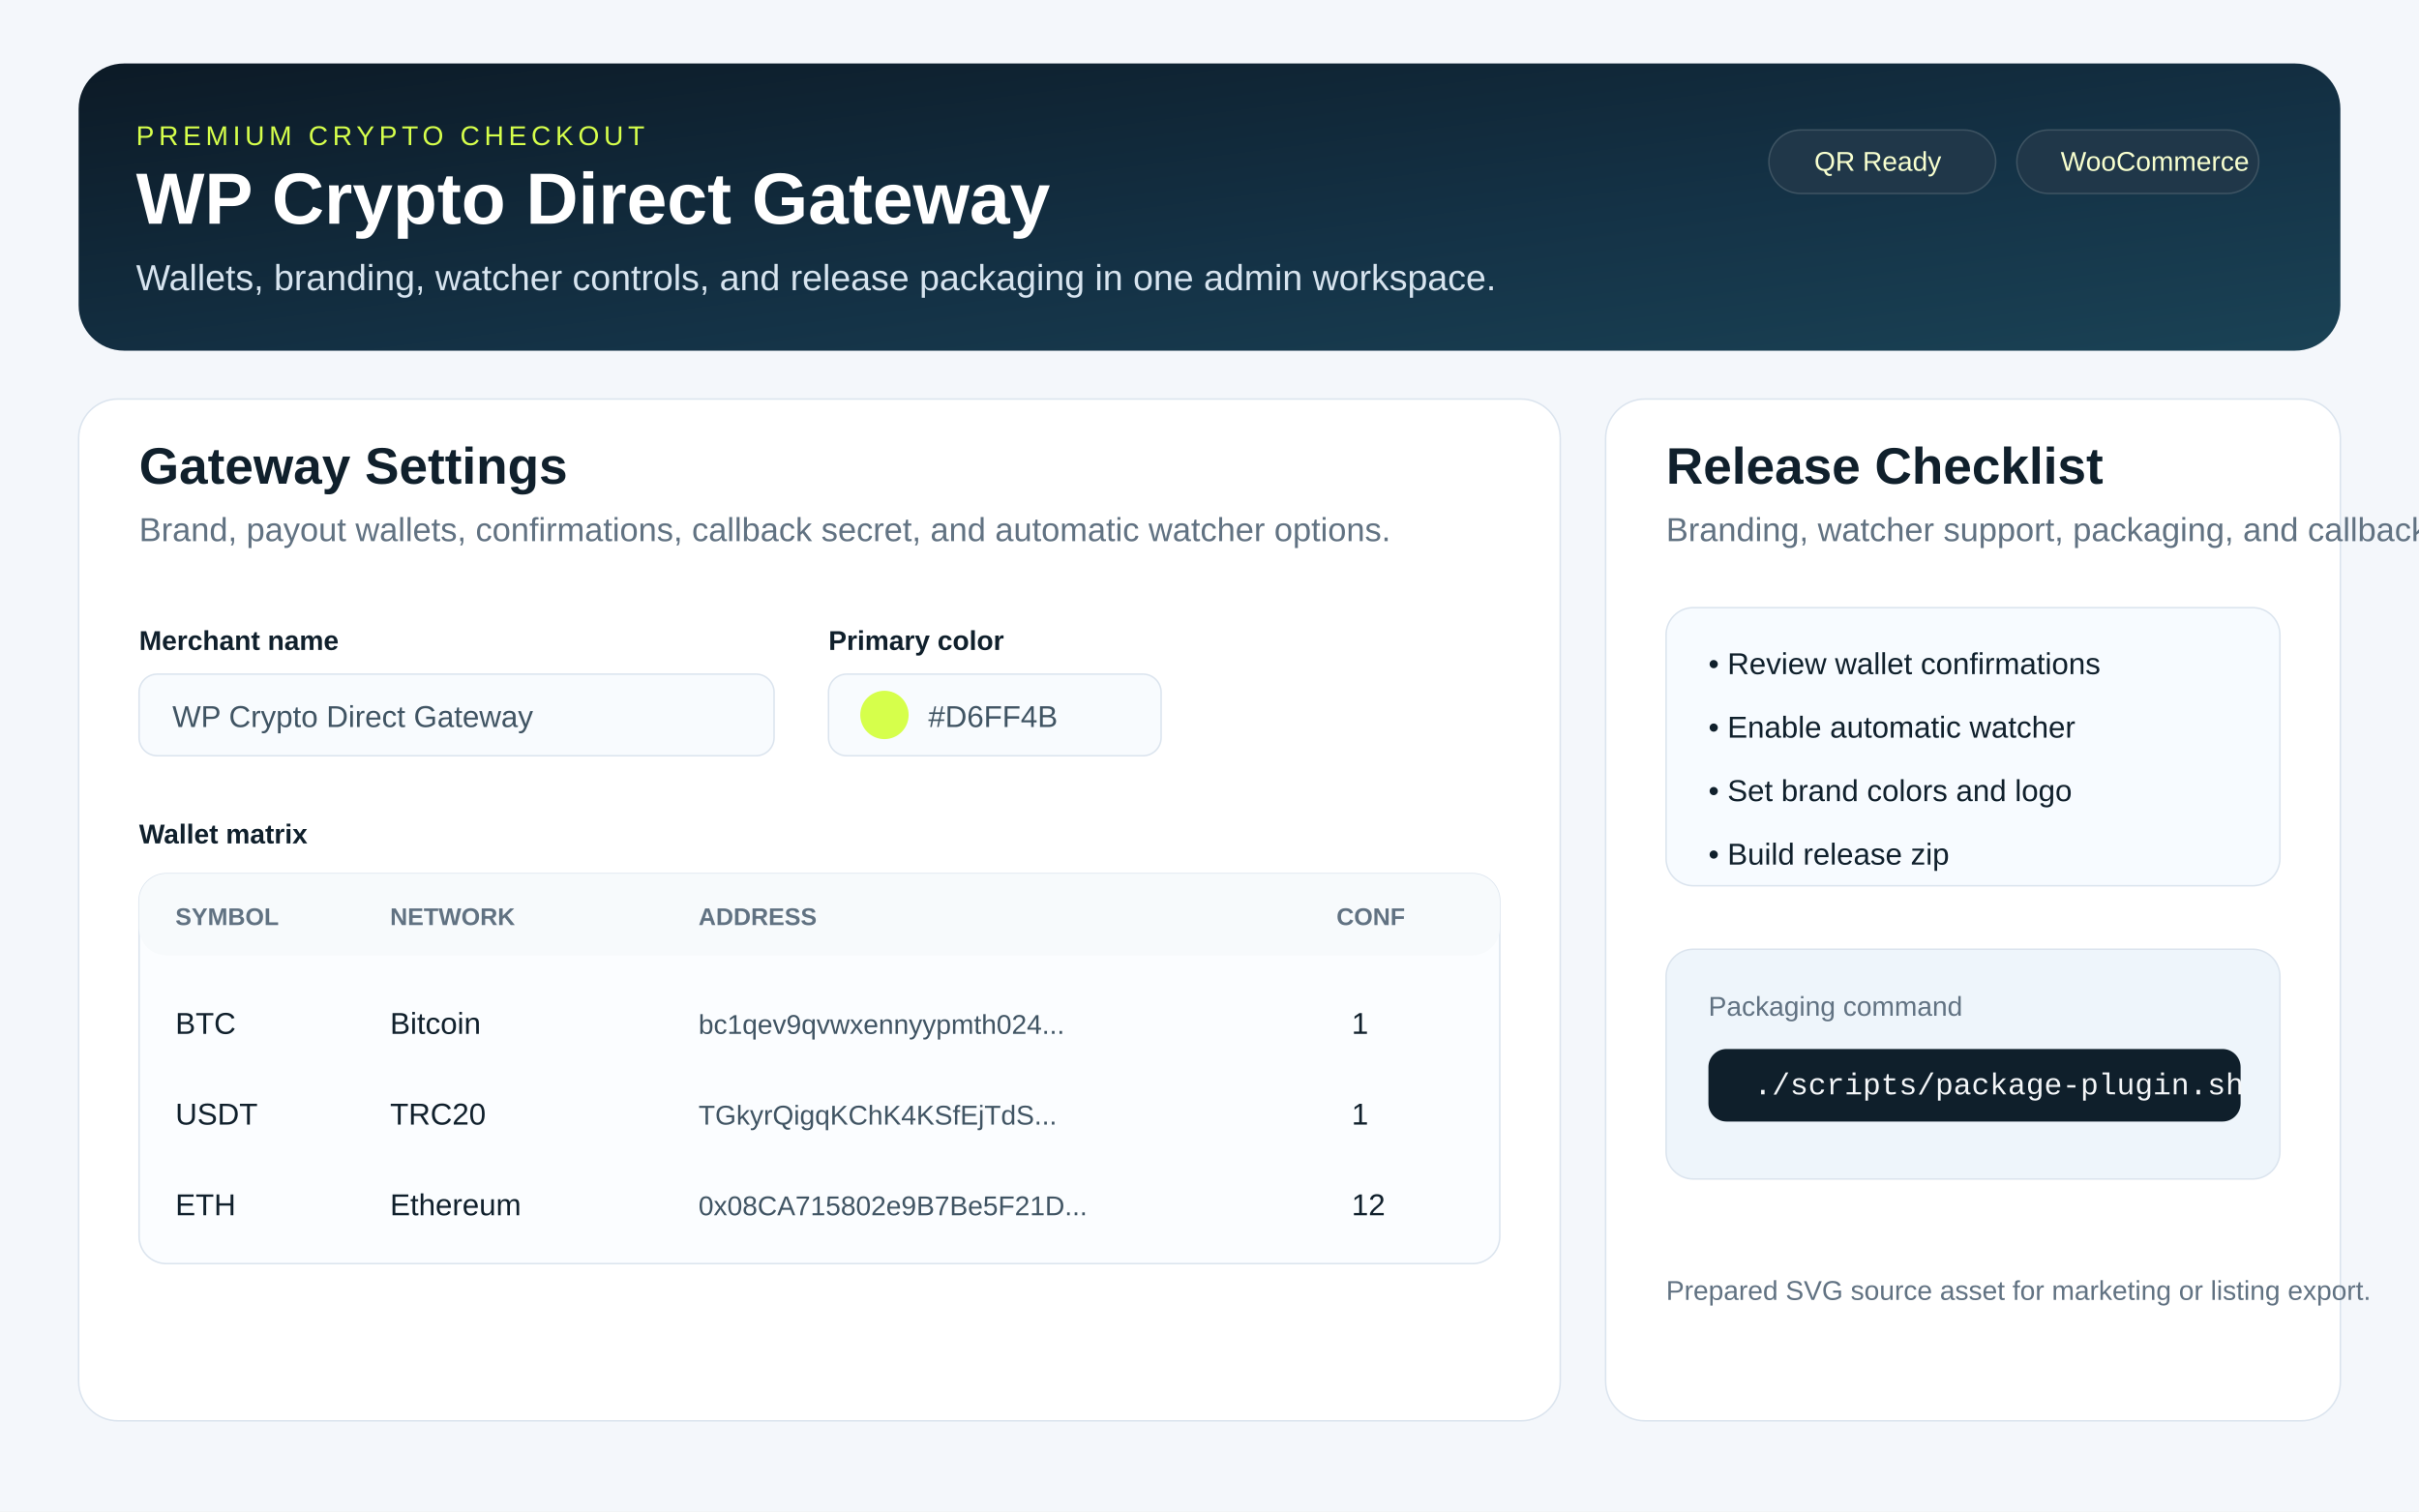
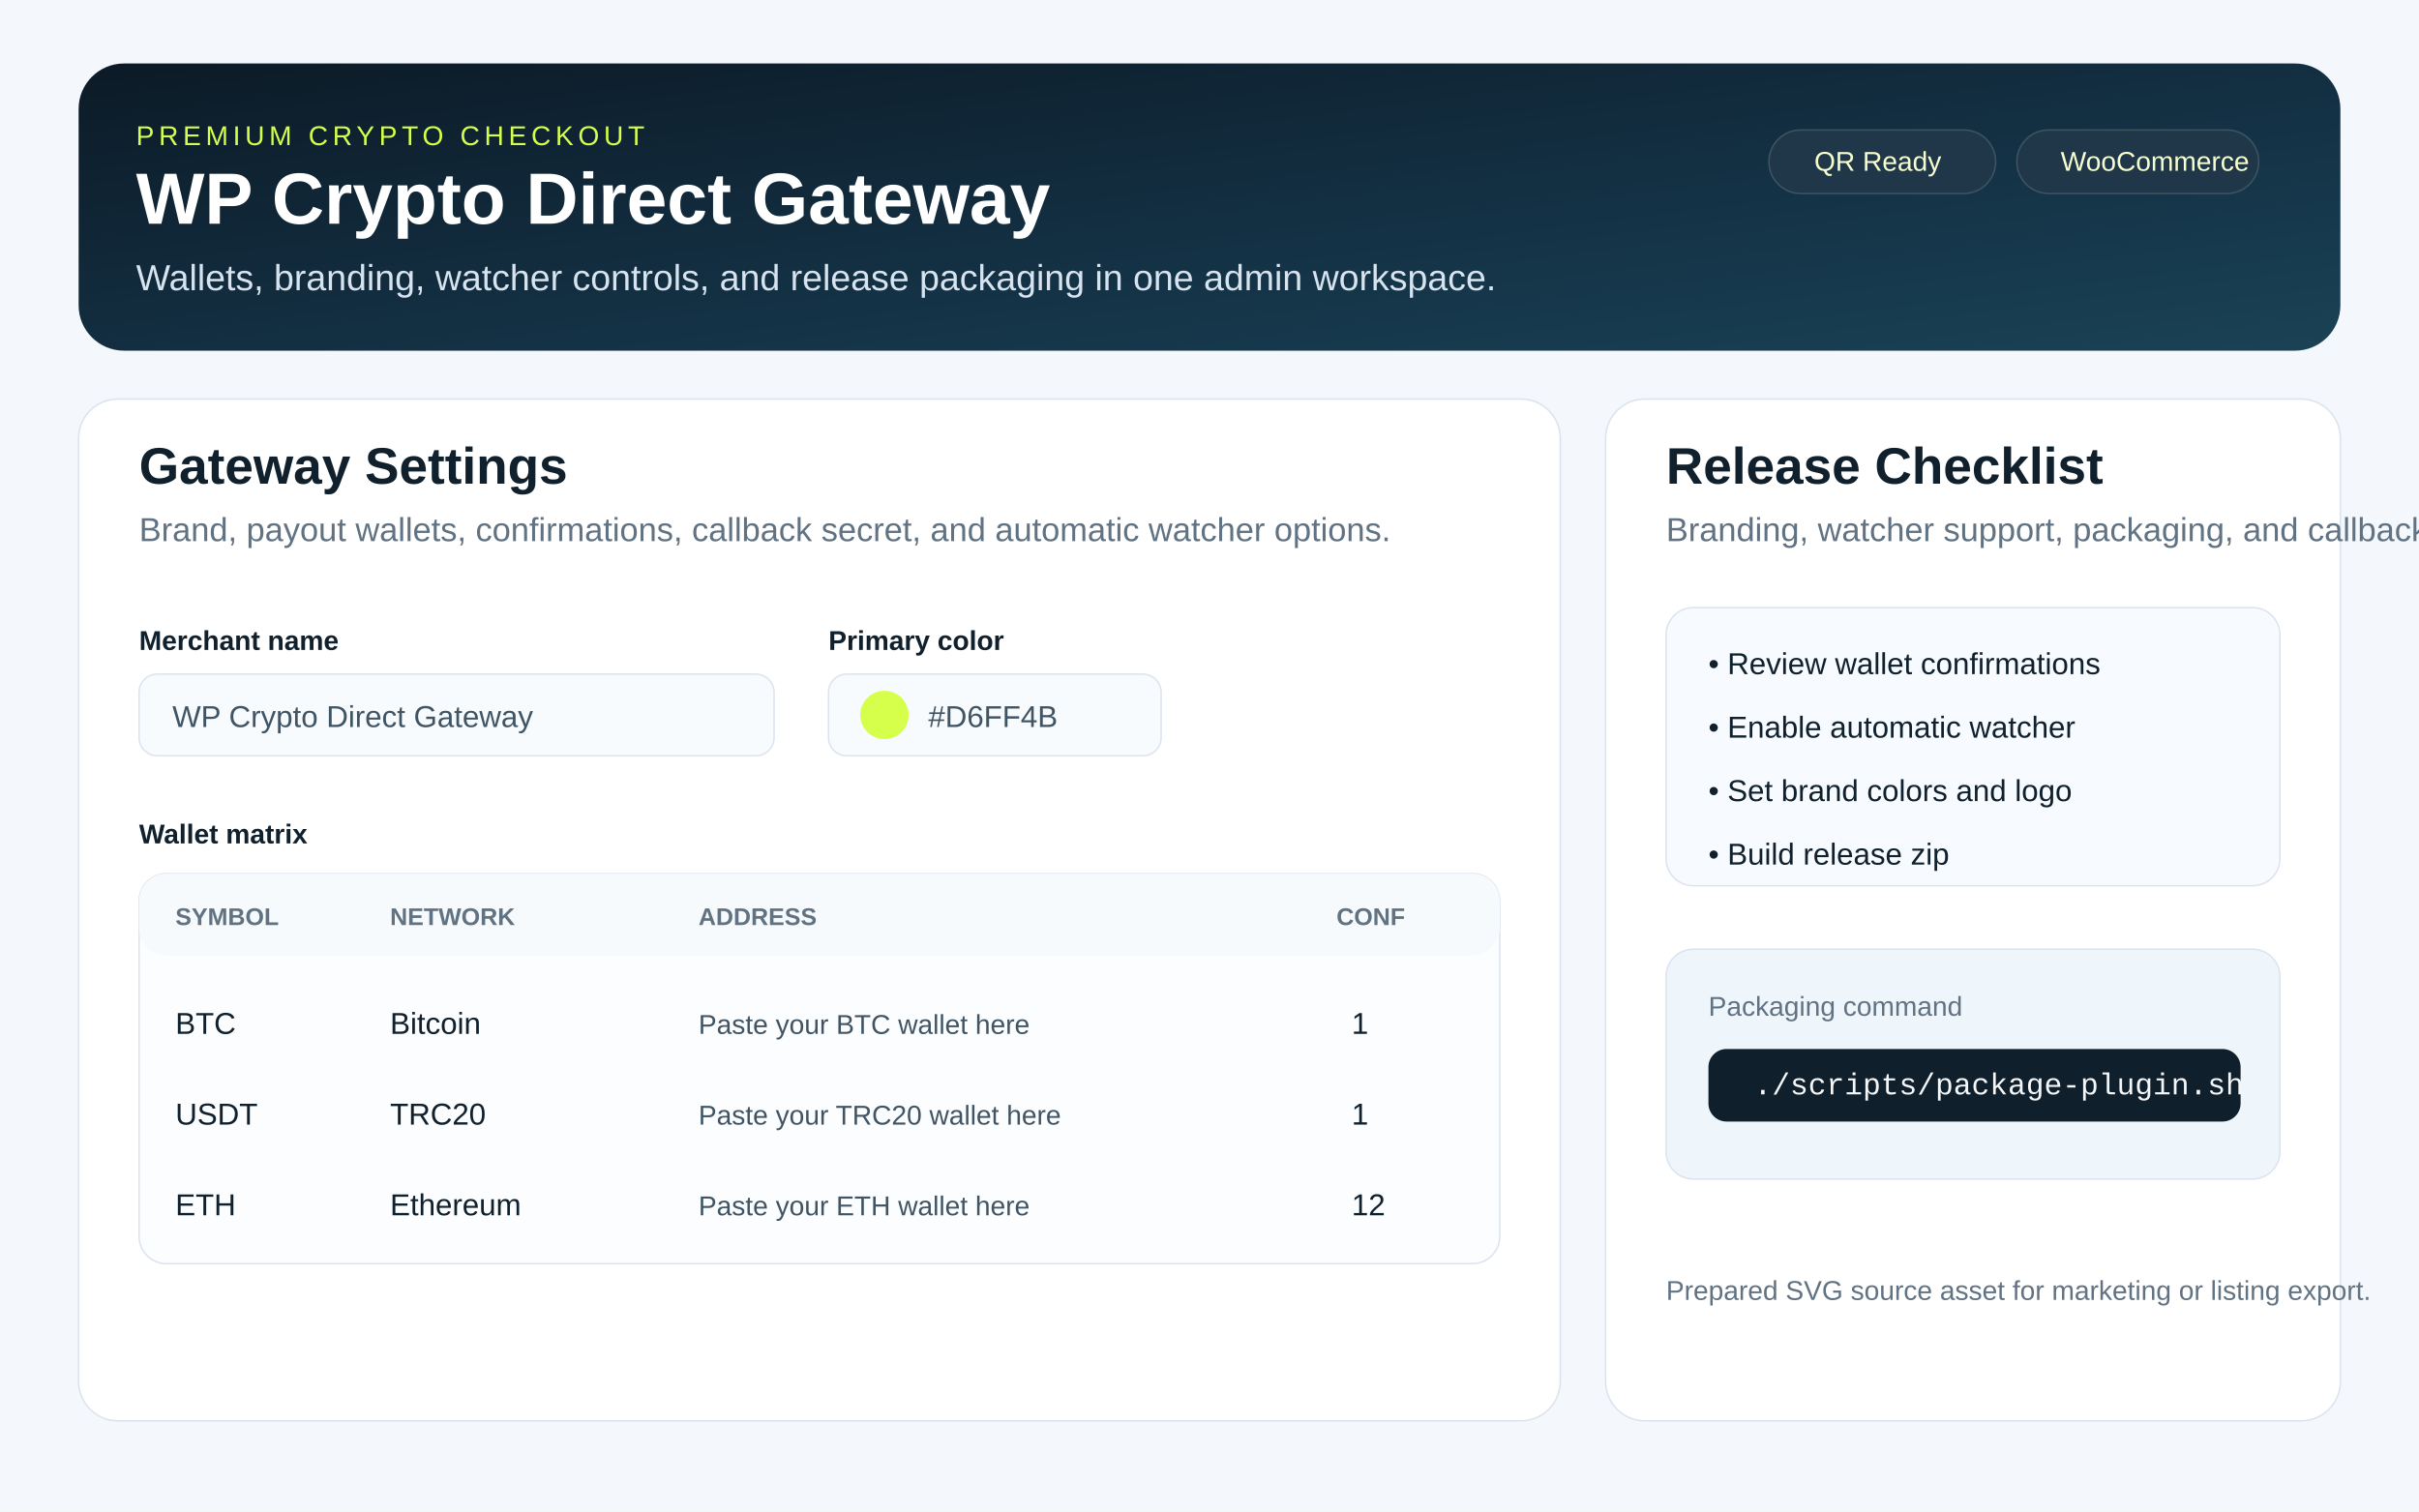
<svg xmlns="http://www.w3.org/2000/svg" width="1600" height="1000" viewBox="0 0 1600 1000" role="img" aria-labelledby="title desc">
  <defs>
    <linearGradient id="hero" x1="0" x2="1" y1="0" y2="1">
      <stop offset="0%" stop-color="#0c1a26" />
      <stop offset="60%" stop-color="#143246" />
      <stop offset="100%" stop-color="#1a4255" />
    </linearGradient>
  </defs>
  <rect width="1600" height="1000" fill="#f4f7fb" />
  <rect x="52" y="42" width="1496" height="190" rx="30" fill="url(#hero)" />
  <text x="90" y="96" font-size="18" font-family="Arial, sans-serif" fill="#d6ff4b" letter-spacing="3">PREMIUM CRYPTO CHECKOUT</text>
  <text x="90" y="148" font-size="48" font-family="Arial, sans-serif" fill="#ffffff" font-weight="700">WP Crypto Direct Gateway</text>
  <text x="90" y="192" font-size="24" font-family="Arial, sans-serif" fill="#d7e4ef">Wallets, branding, watcher controls, and release packaging in one admin workspace.</text>
  <rect x="1170" y="86" width="150" height="42" rx="21" fill="#203749" stroke="#3d5362" />
  <text x="1200" y="113" font-size="18" font-family="Arial, sans-serif" fill="#f8ffcf">QR Ready</text>
  <rect x="1334" y="86" width="160" height="42" rx="21" fill="#203749" stroke="#3d5362" />
  <text x="1363" y="113" font-size="18" font-family="Arial, sans-serif" fill="#f8ffcf">WooCommerce</text>
  <rect x="52" y="264" width="980" height="676" rx="26" fill="#ffffff" stroke="#dbe4ee" />
  <rect x="1062" y="264" width="486" height="676" rx="26" fill="#ffffff" stroke="#dbe4ee" />
  <text x="92" y="320" font-size="34" font-family="Arial, sans-serif" fill="#10202c" font-weight="700">Gateway Settings</text>
  <text x="92" y="358" font-size="22" font-family="Arial, sans-serif" fill="#617282">Brand, payout wallets, confirmations, callback secret, and automatic watcher options.</text>
  <g font-family="Arial, sans-serif">
    <text x="92" y="430" font-size="18" fill="#10202c" font-weight="700">Merchant name</text>
    <rect x="92" y="446" width="420" height="54" rx="12" fill="#f8fbfe" stroke="#dbe4ee" />
    <text x="114" y="481" font-size="20" fill="#405463">WP Crypto Direct Gateway</text>
    <text x="548" y="430" font-size="18" fill="#10202c" font-weight="700">Primary color</text>
    <rect x="548" y="446" width="220" height="54" rx="12" fill="#f8fbfe" stroke="#dbe4ee" />
    <circle cx="585" cy="473" r="16" fill="#d6ff4b" />
    <text x="614" y="481" font-size="20" fill="#405463">#D6FF4B</text>
    <text x="92" y="558" font-size="18" fill="#10202c" font-weight="700">Wallet matrix</text>
    <rect x="92" y="578" width="900" height="258" rx="18" fill="#fbfdff" stroke="#dbe4ee" />
    <rect x="92" y="578" width="900" height="54" rx="18" fill="#f7fafc" />
    <text x="116" y="612" font-size="16" fill="#617282" font-weight="700">SYMBOL</text>
    <text x="258" y="612" font-size="16" fill="#617282" font-weight="700">NETWORK</text>
    <text x="462" y="612" font-size="16" fill="#617282" font-weight="700">ADDRESS</text>
    <text x="884" y="612" font-size="16" fill="#617282" font-weight="700">CONF</text>
    <text x="116" y="684" font-size="20" fill="#10202c">BTC</text>
    <text x="258" y="684" font-size="20" fill="#10202c">Bitcoin</text>
-     <text x="462" y="684" font-size="18" fill="#405463">bc1qev9qvwxennyypmth024...</text>
+     <text x="462" y="684" font-size="18" fill="#405463">Paste your BTC wallet here</text>
    <text x="894" y="684" font-size="20" fill="#10202c">1</text>
    <text x="116" y="744" font-size="20" fill="#10202c">USDT</text>
    <text x="258" y="744" font-size="20" fill="#10202c">TRC20</text>
-     <text x="462" y="744" font-size="18" fill="#405463">TGkyrQigqKChK4KSfEjTdS...</text>
+     <text x="462" y="744" font-size="18" fill="#405463">Paste your TRC20 wallet here</text>
    <text x="894" y="744" font-size="20" fill="#10202c">1</text>
    <text x="116" y="804" font-size="20" fill="#10202c">ETH</text>
    <text x="258" y="804" font-size="20" fill="#10202c">Ethereum</text>
-     <text x="462" y="804" font-size="18" fill="#405463">0x08CA715802e9B7Be5F21D...</text>
+     <text x="462" y="804" font-size="18" fill="#405463">Paste your ETH wallet here</text>
    <text x="894" y="804" font-size="20" fill="#10202c">12</text>
  </g>
  <text x="1102" y="320" font-size="34" font-family="Arial, sans-serif" fill="#10202c" font-weight="700">Release Checklist</text>
  <text x="1102" y="358" font-size="22" font-family="Arial, sans-serif" fill="#617282">Branding, watcher support, packaging, and callback guidance.</text>
  <rect x="1102" y="402" width="406" height="184" rx="18" fill="#f7fbff" stroke="#dbe4ee" />
  <text x="1130" y="446" font-size="20" font-family="Arial, sans-serif" fill="#10202c">• Review wallet confirmations</text>
  <text x="1130" y="488" font-size="20" font-family="Arial, sans-serif" fill="#10202c">• Enable automatic watcher</text>
  <text x="1130" y="530" font-size="20" font-family="Arial, sans-serif" fill="#10202c">• Set brand colors and logo</text>
  <text x="1130" y="572" font-size="20" font-family="Arial, sans-serif" fill="#10202c">• Build release zip</text>
  <rect x="1102" y="628" width="406" height="152" rx="18" fill="#eef5fb" stroke="#dbe4ee" />
  <text x="1130" y="672" font-size="18" font-family="Arial, sans-serif" fill="#617282">Packaging command</text>
  <rect x="1130" y="694" width="352" height="48" rx="12" fill="#0f1f2b" />
  <text x="1160" y="724" font-size="20" font-family="Courier New, monospace" fill="#f4f6f8">./scripts/package-plugin.sh</text>
  <text x="1102" y="860" font-size="18" font-family="Arial, sans-serif" fill="#617282">Prepared SVG source asset for marketing or listing export.</text>
</svg>
